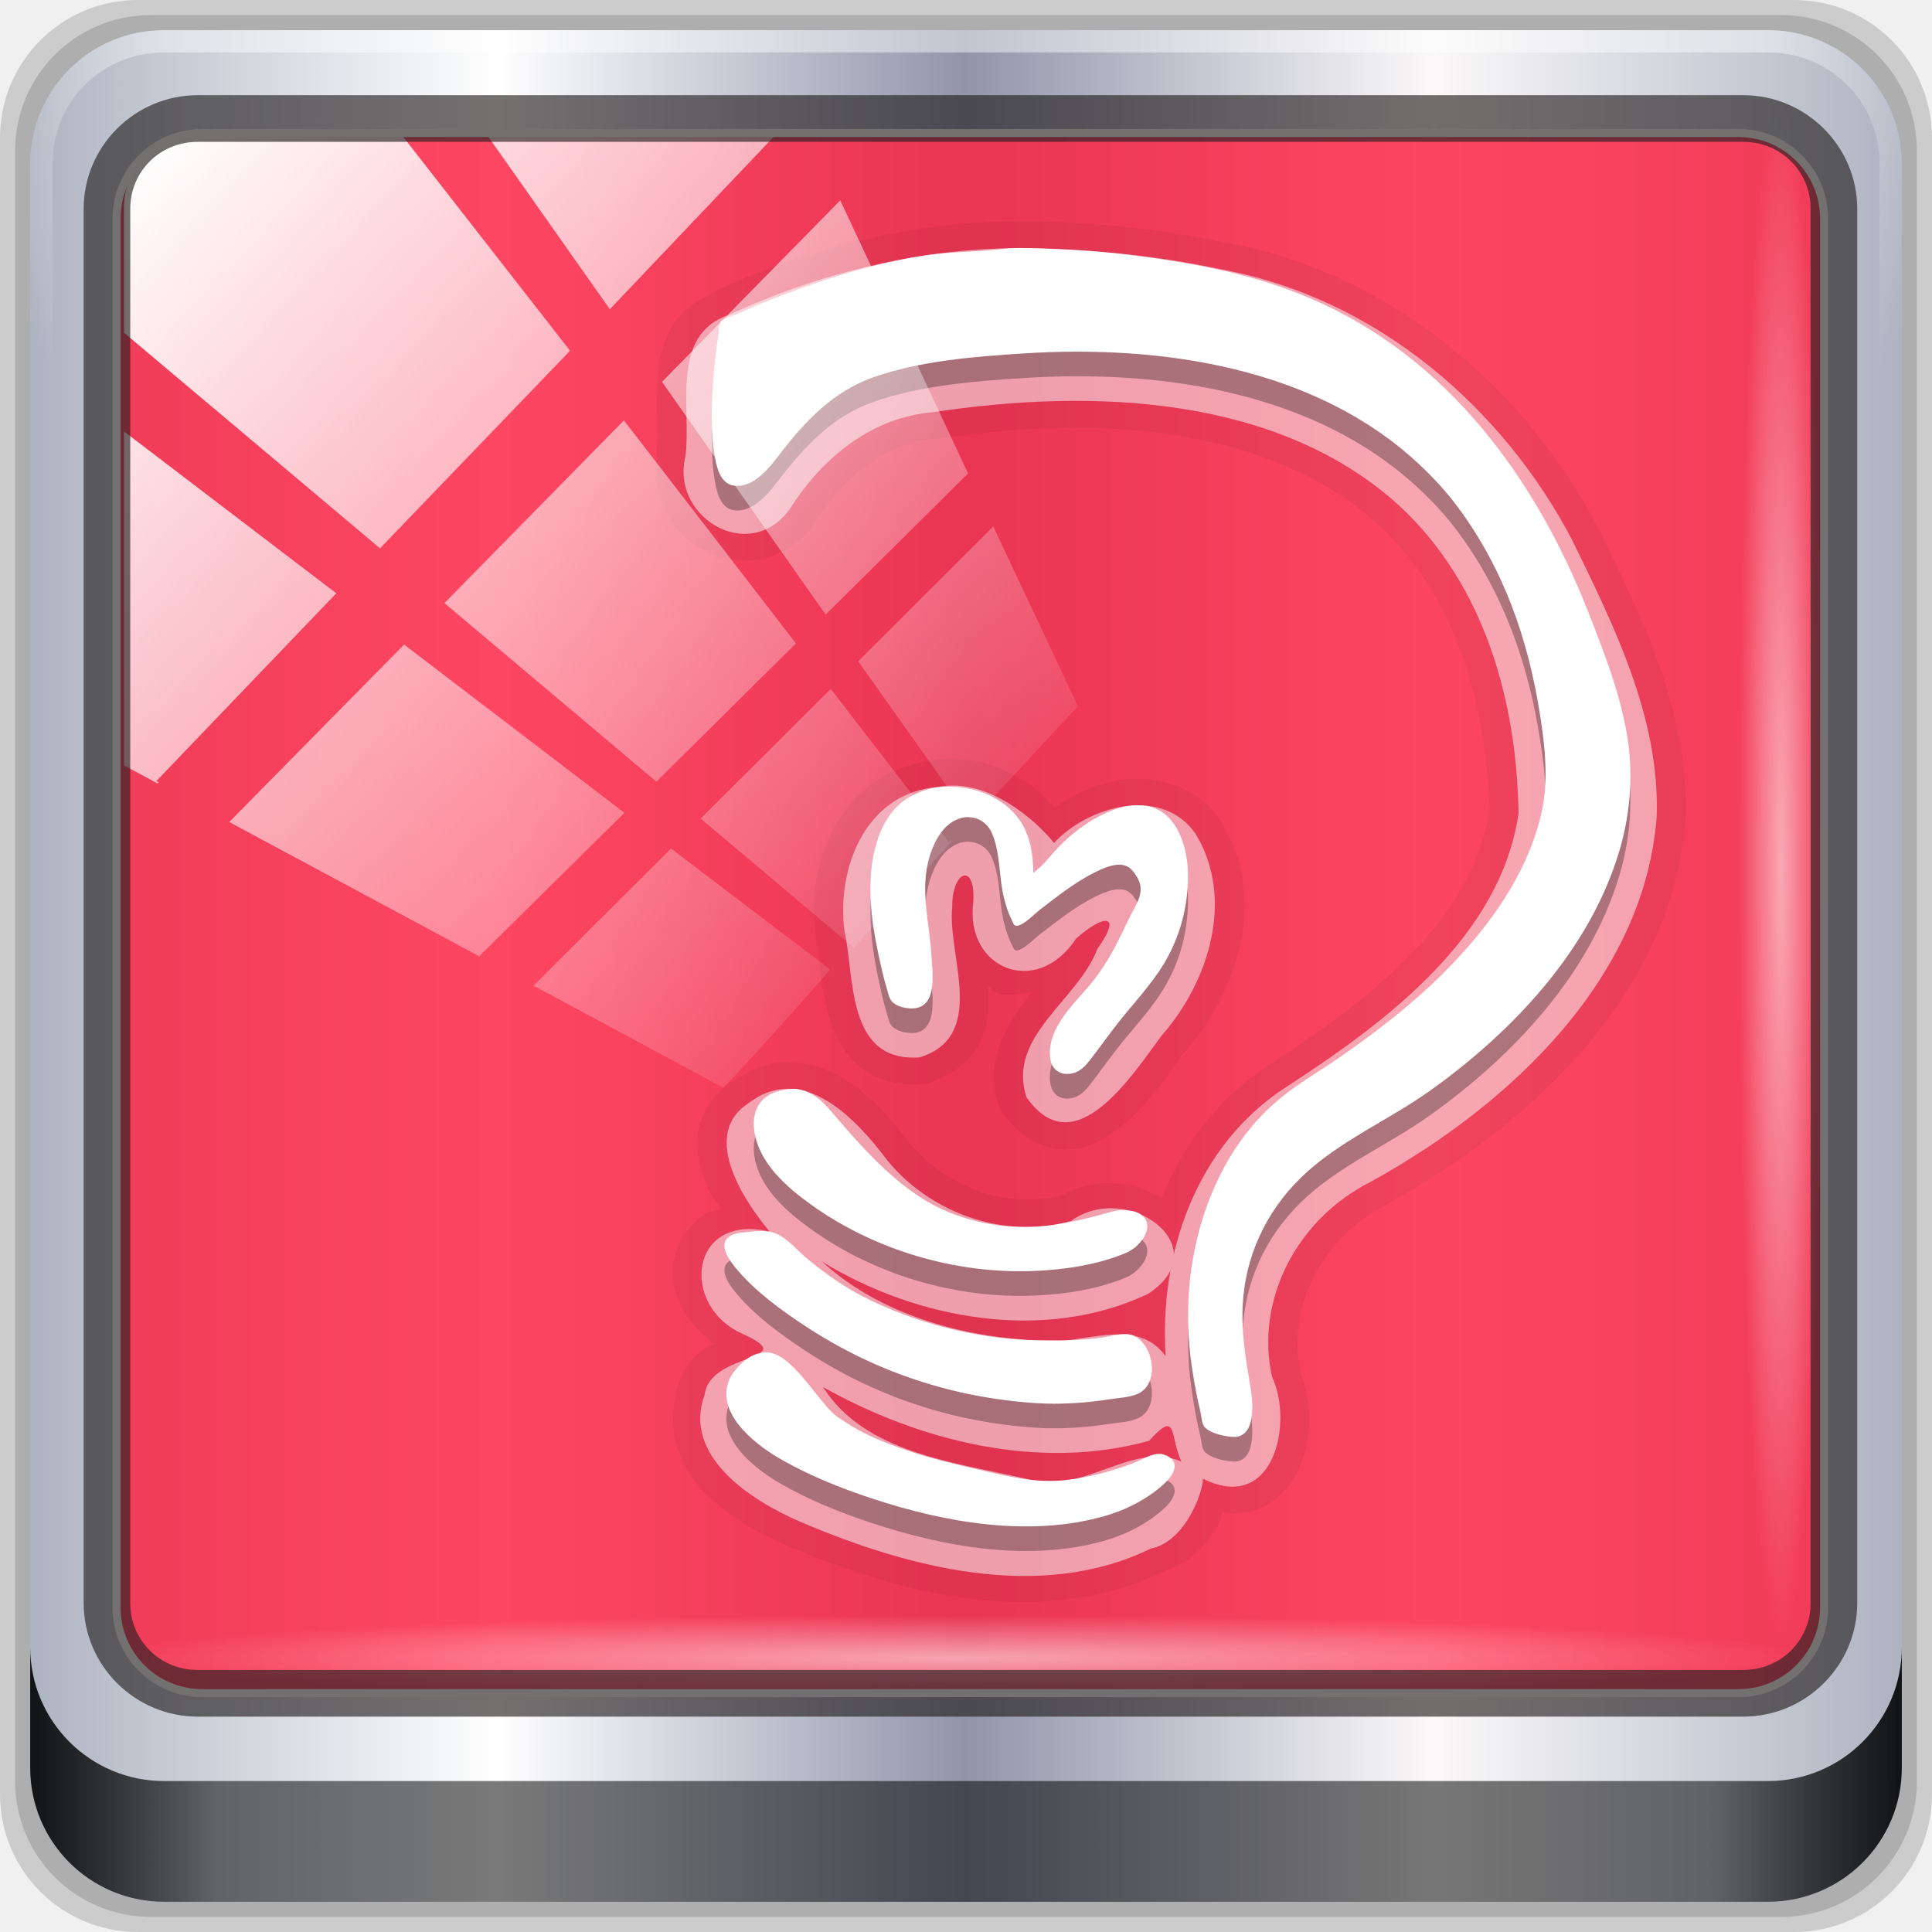
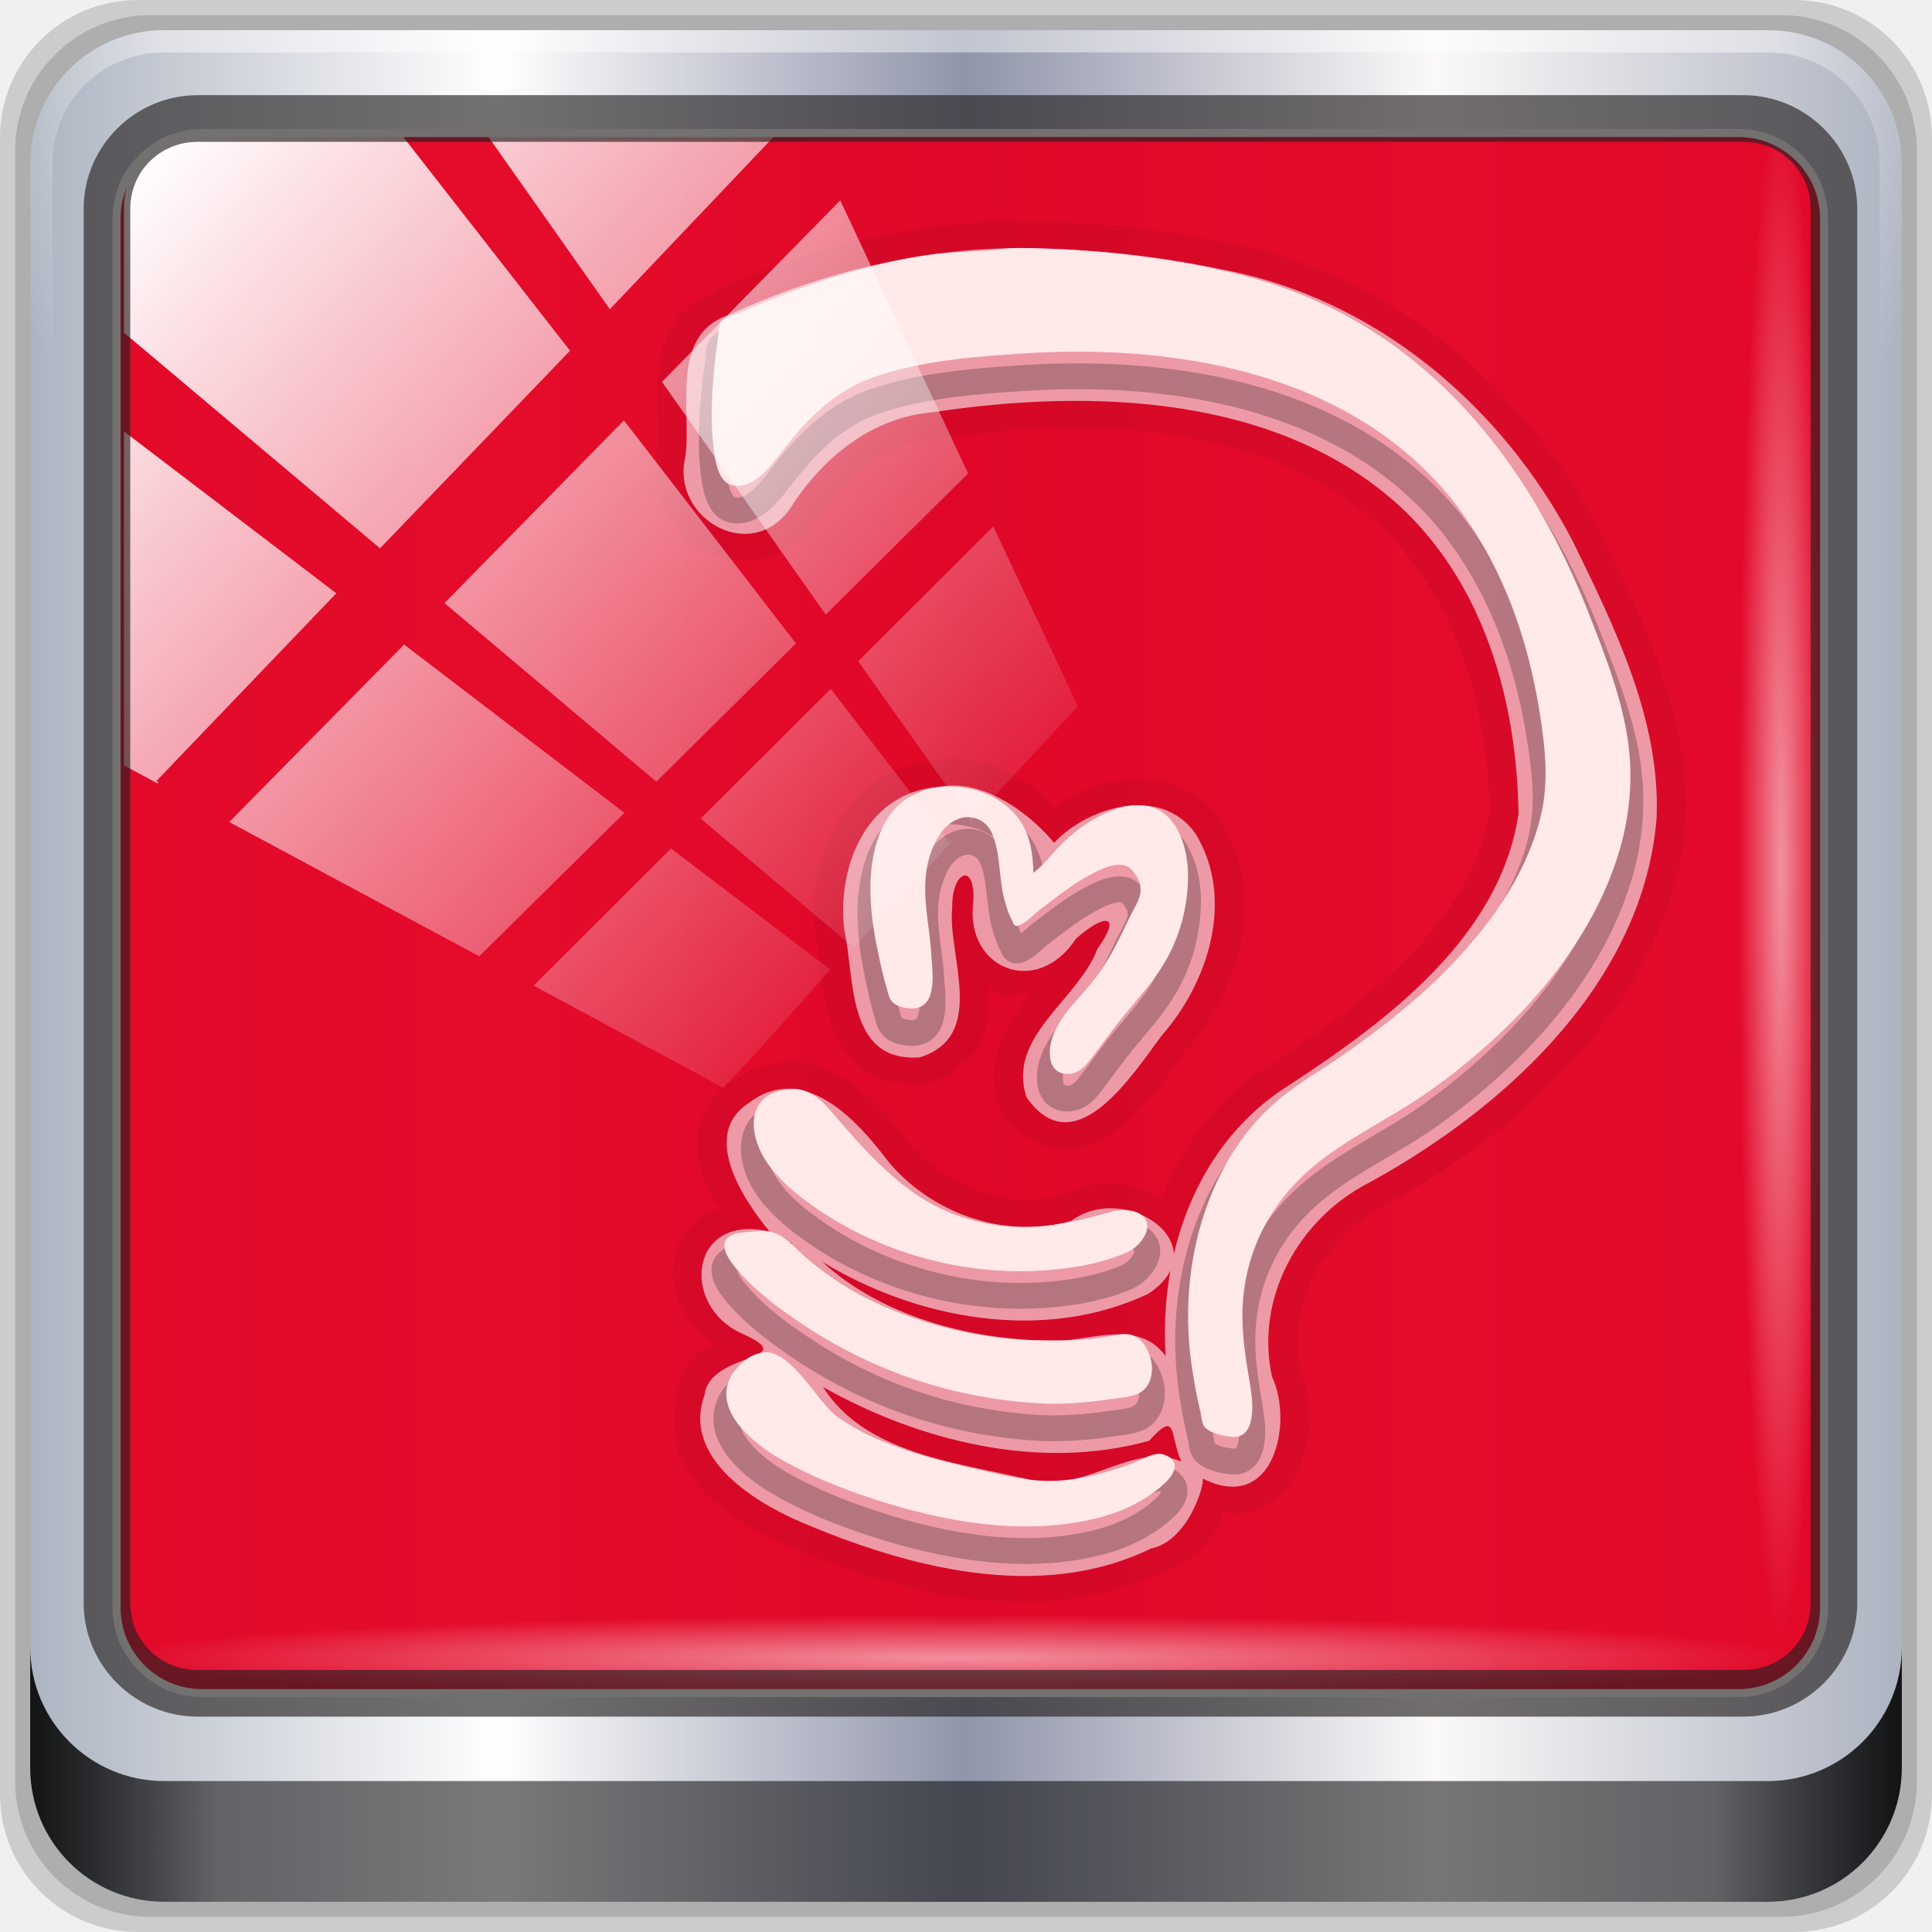
<svg xmlns="http://www.w3.org/2000/svg" xmlns:xlink="http://www.w3.org/1999/xlink" width="96" height="96" viewBox="0 0 96 96" version="1.1" id="svg1072">
  <defs id="defs1066">
    <linearGradient y2="14.514" x2="50.528" y1="-28.642" x1="2.771" gradientUnits="userSpaceOnUse" id="linearGradient3837" xlink:href="#linearGradient4213-7" />
    <linearGradient id="linearGradient4213-7">
      <stop style="stop-color:#ffffff;stop-opacity:1;" offset="0" id="stop4215-6" />
      <stop style="stop-color:#ffffff;stop-opacity:0;" offset="1" id="stop4217-5" />
    </linearGradient>
    <clipPath clipPathUnits="userSpaceOnUse" id="clipPath4156-4">
      <path style="opacity:0.6;fill:#ffffff;fill-opacity:1;stroke:none" d="m 27.046,-55.695 -14.214,13.321 h 0.061 l 15.653,21.771 10.231,-10.546 C 38.562,-32.302 27.468,-54.819 27.046,-55.695 Z M 9.647,-39.383 -5.241,-25.321 15.988,-7.806 26.372,-18.383 Z m 31.491,12.951 -9.741,9.714 8.945,12.458 7.781,-7.555 z m -49.84,4.379 -13.754,12.982 26.283,13.846 0.061,-0.062 -0.123,-0.062 L 13.599,-5.401 -8.702,-22.053 Z m 38.015,7.401 -9.803,9.775 11.579,9.559 7.628,-7.401 -8.669,-11.009 z m 20.187,5.674 -7.383,7.216 6.188,8.542 5.82,-6.137 z m -32.195,6.322 -9.557,9.498 13.662,7.185 7.934,-7.678 z m 23.312,2.374 -7.107,6.938 8.363,6.907 5.361,-5.674 -0.061,-0.092 -0.092,0.123 -6.464,-8.203 z m -8.73,8.542 -7.505,7.339 10.354,5.458 c 1.397,-1.321 5.675,-6.123 5.851,-6.322 z" id="path4158-0" />
    </clipPath>
    <radialGradient r="43.199" fy="44.893" fx="13.948" cy="44.893" cx="13.948" gradientTransform="matrix(0.8883266,0,0,0.04919072,1040.785,-63.11886)" gradientUnits="userSpaceOnUse" id="radialGradient3833" xlink:href="#linearGradient4213-7" />
    <radialGradient r="43.199" fy="44.893" fx="13.948" cy="44.893" cx="13.948" gradientTransform="matrix(0.9751338,0,0,0.04919072,6.30925,1090.217)" gradientUnits="userSpaceOnUse" id="radialGradient3831" xlink:href="#linearGradient4213-7" />
    <linearGradient y2="88.172" x2="94.5" y1="88.172" x1="1.5" gradientTransform="translate(-27.58945,1010.051)" gradientUnits="userSpaceOnUse" id="linearGradient3829" xlink:href="#linearGradient3832-0-6-1-1" />
    <linearGradient id="linearGradient3832-0-6-1-1">
      <stop style="stop-color:#000000;stop-opacity:1;" offset="0" id="stop3834-6-3-7-1" />
      <stop id="stop3872-2-4" offset="0.1" style="stop-color:#000000;stop-opacity:0.588;" />
      <stop style="stop-color:#000000;stop-opacity:0.588;" offset="0.9" id="stop3844-6-2-7-6" />
      <stop style="stop-color:#000000;stop-opacity:1;" offset="1" id="stop3836-5-0-2-9" />
    </linearGradient>
    <radialGradient r="42" fy="-27" fx="48" cy="-27" cx="48" gradientTransform="matrix(-1.187048,0,0,-0.9687722,77.38889,985.3937)" gradientUnits="userSpaceOnUse" id="radialGradient3827" xlink:href="#linearGradient4091-0-3-0-7" />
    <linearGradient id="linearGradient4091-0-3-0-7">
      <stop style="stop-color:#ffffff;stop-opacity:1;" offset="0" id="stop4093-3-6-4-2" />
      <stop id="stop4099-6-1-8-3" offset="0.8" style="stop-color:#ffffff;stop-opacity:1;" />
      <stop style="stop-color:#ffffff;stop-opacity:0;" offset="1" id="stop4095-1-0-7-9" />
    </linearGradient>
    <linearGradient y2="47" x2="90" y1="47" x1="6" gradientTransform="matrix(1.107143,0,0,1.107143,-32.7323,1006.015)" gradientUnits="userSpaceOnUse" id="linearGradient3825" xlink:href="#linearGradient6139-0" />
    <linearGradient id="linearGradient6139-0">
      <stop id="stop6141-2" offset="0" style="stop-color:#adb4c1;stop-opacity:1;" />
      <stop style="stop-color:#ffffff;stop-opacity:1;" offset="0.25" id="stop6151-0" />
      <stop style="stop-color:#9095aa;stop-opacity:1;" offset="0.5" id="stop6147-1" />
      <stop id="stop6149-4" offset="0.75" style="stop-color:#fbf9f9;stop-opacity:1;" />
      <stop id="stop6143-4" offset="1" style="stop-color:#adb3c1;stop-opacity:1;" />
    </linearGradient>
    <linearGradient x1="48" y1="20.221" x2="48" y2="138.661" id="linearGradient3613" xlink:href="#linearGradient4213-7" gradientUnits="userSpaceOnUse" />
    <clipPath id="clipPath3613">
      <rect width="84" height="84" rx="6" ry="6" x="6" y="6" id="rect3615" style="fill:#ffffff;fill-opacity:1;fill-rule:nonzero;stroke:none" />
    </clipPath>
    <filter style="color-interpolation-filters:sRGB" x="-0.194" y="-0.194" width="1.388" height="1.388" id="filter4055">
      <feGaussianBlur id="feGaussianBlur4057" stdDeviation="5.338" />
    </filter>
  </defs>
  <g id="layer1" transform="translate(0,-1026.52)">
    <g id="g1990" transform="translate(27.58944,16.4692)">
      <rect width="66" height="66" rx="12" ry="12" x="15" y="15" transform="matrix(1,0,0,0.743845,-27.58944,1013.893)" clip-path="url(#clipPath3613)" id="rect3171" style="opacity:0.1;fill:url(#linearGradient3613);fill-opacity:1;fill-rule:nonzero;stroke:#ffffff;stroke-width:0.58;stroke-linecap:round;stroke-linejoin:miter;stroke-miterlimit:4;stroke-dasharray:none;stroke-dashoffset:0;stroke-opacity:1;filter:url(#filter4055)" />
      <path id="path3288" d="m 61.553,1010.051 h -82.286 c -3.799,0 -6.857,3.058 -6.857,6.857 v 82.286 c 0,3.799 3.058,6.857 6.857,6.857 h 82.286 c 3.799,0 6.857,-3.058 6.857,-6.857 v -82.286 c 0,-3.799 -3.058,-6.857 -6.857,-6.857 z" style="display:inline;opacity:0.15;fill:#000000;fill-opacity:1;fill-rule:nonzero;stroke:none" />
      <path style="display:inline;opacity:0.15;fill:#000000;fill-opacity:1;fill-rule:nonzero;stroke:none" d="m 60.911,1010.801 h -81 c -3.739,0 -6.75,3.01 -6.75,6.75 v 81 c 0,3.74 3.011,6.75 6.75,6.75 h 81 c 3.74,0 6.75,-3.01 6.75,-6.75 v -81 c 0,-3.74 -3.01,-6.75 -6.75,-6.75 z" id="path4085" />
      <path id="rect4251-1" d="m 60.268,1011.551 h -79.714 c -3.68,0 -6.643,2.963 -6.643,6.643 v 79.714 c 0,3.68 2.963,6.643 6.643,6.643 h 79.714 c 3.68,0 6.643,-2.963 6.643,-6.643 v -79.714 c 0,-3.68 -2.963,-6.643 -6.643,-6.643 z" style="display:inline;fill:url(#linearGradient3825);fill-opacity:1;fill-rule:nonzero;stroke:none" />
-       <rect style="fill:#fc2141;fill-opacity:0.828;stroke:#ffffff;stroke-width:0.4;stroke-linecap:round;stroke-linejoin:round;stroke-miterlimit:4;stroke-dasharray:none;stroke-dashoffset:0;stroke-opacity:1" id="rect4301" width="84.846" height="77.52" x="-21.797" y="1016.661" ry="4.25" />
+       <rect style="fill:#e30324;fill-opacity:0.961;stroke:#ffffff;stroke-width:0.4;stroke-linecap:round;stroke-linejoin:round;stroke-miterlimit:4;stroke-dasharray:none;stroke-dashoffset:0;stroke-opacity:1" id="rect4301" width="84.846" height="77.52" x="-21.797" y="1016.661" ry="4.25" />
      <path style="opacity:0.05;fill:#000000;fill-opacity:1;stroke:none;stroke-width:1.283" id="path4195" d="m 23.546,1021.043 c -5.39,-0.061 -10.65,1.217 -15.423,3.398 -0.051,0.023 -0.114,0.015 -0.165,0.038 l 0.041,0.076 c -0.951,0.366 -1.745,0.955 -2.18,1.68 -0.462,0.77 -0.626,1.591 -0.699,2.368 -0.147,1.553 0.036,3.093 -0.082,3.971 h 0.041 c -0.437,2.1 0.69,4.038 2.427,4.888 0.891,0.436 1.947,0.599 3.002,0.305 1.03,-0.287 1.971,-1.003 2.591,-2.024 0.016,-0.026 0.026,-0.051 0.041,-0.076 1.398,-2.042 3.36,-3.621 5.758,-3.818 a 1.452,1.348 0 0 0 0.123,0 c 7.667,-1.158 16.342,-0.754 21.881,4.277 3.861,3.56 5.4,8.987 5.511,14.167 2.7e-4,0.012 -2.55e-4,0.026 0,0.038 -0.814,5.371 -5.832,9.322 -10.817,12.563 -2.643,1.677 -4.401,4.046 -5.47,6.683 -1.419,-0.821 -3.243,-1.081 -4.894,-0.153 -2.703,0.769 -5.818,-0.387 -7.568,-2.52 -0.009,-0.012 -0.032,-0.026 -0.041,-0.038 -0.783,-1.036 -1.846,-2.36 -3.331,-3.246 -0.752,-0.448 -1.67,-0.787 -2.673,-0.802 -0.962,-0.014 -1.924,0.362 -2.797,0.993 l -0.041,-0.038 c -0.033,0.022 -0.05,0.054 -0.082,0.076 -0.946,0.655 -1.502,1.638 -1.604,2.558 -0.105,0.952 0.127,1.829 0.452,2.597 0.234,0.553 0.415,0.66 0.699,1.107 -0.215,0.075 -0.465,0.081 -0.658,0.191 -0.945,0.541 -1.506,1.454 -1.686,2.367 -0.302,1.533 0.537,3.089 2.015,4.162 -0.181,0.09 -0.304,0.106 -0.494,0.229 -0.565,0.367 -1.108,1.03 -1.316,1.871 -0.001,0 -0.04,0 -0.041,0 -0.01,0.027 0.009,0.05 0,0.076 -0.015,0.071 -0.074,0.118 -0.082,0.191 h 0.082 c -0.566,1.889 0.104,3.699 1.275,4.926 1.229,1.288 2.848,2.15 4.236,2.749 5.355,2.286 12.228,4.168 18.302,1.413 v 0.038 c 0.088,-0.017 0.122,-0.092 0.206,-0.115 0.053,-0.025 0.112,-0.012 0.165,-0.038 v -0.038 c 1.345,-0.43 2.196,-1.415 2.673,-2.291 0.123,-0.226 0.158,-0.437 0.247,-0.649 0.612,0.079 1.184,0.05 1.727,-0.153 1.037,-0.388 1.687,-1.203 2.056,-2.024 0.7,-1.553 0.672,-3.3 0.041,-4.811 h 0.041 c -0.71,-3.195 1.095,-6.687 4.195,-8.248 a 1.452,1.348 0 0 0 0.041,-0.038 c 7.292,-4.016 14.228,-10.558 14.889,-19.131 a 1.452,1.348 0 0 0 0,-0.076 c 0.196,-5.269 -2.203,-10.071 -4.319,-14.396 -3.569,-6.83 -10.132,-12.664 -18.508,-14.205 -0.013,0 -0.028,0 -0.041,0 -3.207,-0.679 -6.454,-1.007 -9.706,-1.069 a 1.452,1.348 0 0 0 -0.041,0 z m -4.771,26.768 v 0.038 c -2.305,0.24 -3.999,1.64 -4.894,3.284 -0.919,1.688 -1.188,3.637 -0.946,5.384 a 1.452,1.348 0 0 0 0,0.076 c 0.202,0.907 0.239,2.608 0.74,4.2 0.251,0.796 0.66,1.614 1.44,2.253 0.78,0.639 1.913,0.969 3.126,0.878 a 1.452,1.348 0 0 0 0.329,-0.076 c 1.15,-0.362 2.064,-1.084 2.509,-1.947 0.445,-0.863 0.484,-1.77 0.452,-2.597 -0.004,-0.11 -0.034,-0.158 -0.041,-0.267 0.159,0.088 0.238,0.278 0.411,0.344 0.56,0.211 1.164,0.031 1.769,-0.038 -0.172,0.213 -0.237,0.346 -0.411,0.573 -0.967,1.262 -1.901,3.032 -1.234,5.04 a 1.452,1.348 0 0 0 0.165,0.344 c 0.752,1.079 1.861,1.828 3.044,1.871 1.183,0.043 2.094,-0.513 2.838,-1.107 1.455,-1.162 2.504,-2.81 3.167,-3.704 0.023,-0.027 0.059,-0.05 0.082,-0.076 2.624,-3.034 4.083,-7.615 1.769,-11.417 a 1.452,1.348 0 0 0 -0.041,-0.076 c -1.142,-1.669 -3.195,-2.221 -4.935,-1.986 -1.23,0.167 -2.334,0.693 -3.29,1.375 -0.48,-0.458 -0.824,-0.911 -1.522,-1.337 -1.162,-0.708 -2.68,-1.285 -4.36,-1.031 -0.058,0.01 -0.106,-0.011 -0.165,0 z" />
-       <path style="opacity:0.528;fill:#fdfdfd;fill-opacity:1;stroke:none;stroke-width:1.283" id="path4197" d="m 23.546,1022.38 c -5.186,-0.059 -10.298,1.182 -14.93,3.322 -2.949,1 -1.835,4.712 -2.148,7.037 -0.772,3.127 3.485,5.548 5.39,2.288 1.552,-2.3 3.904,-4.247 6.931,-4.496 7.89,-1.191 17.098,-0.849 23.142,4.64 4.295,3.961 5.854,9.847 5.935,15.306 -0.893,6.042 -6.38,10.227 -11.446,13.521 -4.634,2.94 -6.417,8.44 -6.087,13.443 -1.609,-2.232 -4.689,-0.23 -6.999,-0.821 -3.658,-0.266 -7.424,-1.445 -10.07,-3.876 4.685,2.867 11.036,4.046 16.203,1.595 3.516,-2.336 -1.046,-5.643 -3.832,-3.624 -3.391,0.965 -7.074,-0.454 -9.156,-3.035 -1.487,-1.971 -4.149,-4.897 -6.87,-2.817 -2.759,1.791 0.521,5.745 1.045,6.386 -3.986,-0.946 -4.467,3.681 -1.376,5.064 3.107,1.398 -1.596,0.878 -1.853,3.038 -1.113,3.006 2.211,5.221 4.757,6.319 5.307,2.266 11.893,4.019 17.403,1.332 1.863,-0.365 2.695,-3.19 2.587,-3.482 3.561,1.785 4.514,-2.809 3.446,-5.056 -0.848,-3.813 1.229,-7.84 4.903,-9.69 7.039,-3.877 13.597,-10.175 14.208,-18.116 0.181,-4.851 -2.072,-9.427 -4.188,-13.752 -3.413,-6.53 -9.671,-12.058 -17.522,-13.485 -3.106,-0.661 -6.288,-0.982 -9.472,-1.043 z m -4.483,26.768 c -3.746,0.285 -5.099,4.208 -4.686,7.184 0.509,2.285 0.078,6.531 3.74,6.257 3.39,-1.068 1.354,-5.072 1.609,-7.459 -0.028,-1.802 1.171,-2.289 1.046,-0.249 -0.426,3.306 3.156,4.785 5.11,1.806 1.349,-1.199 2.349,-1.304 1.054,0.521 -0.955,2.543 -4.519,4.348 -3.517,7.365 2.401,3.442 5.292,-1.169 6.714,-3.065 2.367,-2.691 3.63,-6.829 1.693,-10.012 -1.671,-2.442 -5.338,-1.395 -7.041,0.439 -0.868,-1.089 -3.261,-3.243 -5.722,-2.788 z m -5.758,29.823 c 4.775,2.682 10.726,4.189 16.205,2.673 1.43,-1.585 1.003,-0.273 1.604,1.031 -2.47,-1.057 -4.965,1.74 -7.678,0.865 -3.604,-0.832 -8.059,-1.291 -10.131,-4.569 z" />
-       <path style="opacity:0.3;fill:#000000;fill-opacity:1;stroke:none;stroke-width:1.283" id="path4199" d="m 23.505,1023.602 c -0.407,-0.012 -0.845,-0.01 -1.234,0.038 -1.241,0.151 -2.495,0.127 -3.743,0.305 -2.389,0.343 -4.672,1.04 -6.91,1.871 -0.815,0.303 -1.637,0.638 -2.427,0.993 -0.294,0.132 -0.71,0.208 -0.946,0.42 -0.123,0.11 -0.108,0.387 -0.123,0.535 -0.042,0.415 -0.121,0.845 -0.165,1.26 -0.167,1.602 -0.288,3.248 -0.041,4.849 0.08,0.517 0.261,1.428 0.946,1.528 1.053,0.153 1.869,-1.016 2.385,-1.68 1.207,-1.552 2.585,-3.01 4.565,-3.704 2.331,-0.817 5.019,-1.027 7.485,-1.184 6.919,-0.44 14.481,0.729 19.577,5.46 0.725,0.673 1.391,1.392 1.974,2.177 2.282,3.068 3.491,6.57 4.072,10.234 0.273,1.72 0.464,3.442 0.041,5.155 -0.733,2.972 -2.643,5.588 -4.853,7.79 -1.512,1.507 -3.246,2.847 -5.018,4.086 -0.989,0.691 -2.073,1.306 -3.002,2.062 -1.071,0.87 -1.955,1.932 -2.632,3.093 -1.822,3.127 -2.346,6.896 -1.81,10.386 0.11,0.716 0.237,1.433 0.411,2.138 0.052,0.211 0.059,0.591 0.206,0.764 0.275,0.323 1.019,0.478 1.44,0.496 0.439,0.02 0.715,-0.284 0.823,-0.649 0.184,-0.626 0.107,-1.318 0,-1.947 -0.218,-1.289 -0.432,-2.586 -0.37,-3.895 0.114,-2.417 1.116,-4.664 2.92,-6.415 1.835,-1.781 4.331,-2.823 6.416,-4.315 4.202,-3.007 7.932,-7.048 9.377,-11.876 0.517,-1.727 0.688,-3.568 0.452,-5.346 -0.298,-2.248 -1.181,-4.489 -2.015,-6.606 -2.543,-6.454 -6.892,-12.589 -13.819,-15.541 -2.749,-1.172 -5.619,-1.715 -8.596,-2.1 -1.396,-0.18 -2.79,-0.286 -4.195,-0.344 -0.39,-0.016 -0.786,-0.026 -1.193,-0.038 z m -4.319,26.768 c -0.555,0.05 -1.074,0.22 -1.563,0.496 -0.878,0.496 -1.37,1.363 -1.645,2.253 -0.546,1.767 -0.3,3.801 0.082,5.575 0.122,0.568 0.24,1.123 0.411,1.68 0.062,0.201 0.106,0.482 0.247,0.649 0.246,0.292 0.825,0.401 1.193,0.344 1.104,-0.172 0.819,-1.879 0.781,-2.597 -0.088,-1.68 -0.599,-3.293 -0.082,-4.964 0.219,-0.707 0.629,-1.526 1.398,-1.833 0.694,-0.278 1.411,0.057 1.686,0.687 0.445,1.02 0.338,2.223 0.617,3.284 0.095,0.361 0.195,0.695 0.37,1.031 0.051,0.097 0.1,0.318 0.247,0.305 0.358,-0.03 0.884,-0.596 1.152,-0.802 0.866,-0.664 1.759,-1.379 2.756,-1.871 0.469,-0.231 1.248,-0.584 1.727,-0.191 0.122,0.1 0.2,0.217 0.288,0.344 0.563,0.819 -0.004,1.436 -0.37,2.215 -0.474,1.008 -0.958,2.001 -1.645,2.902 -0.59,0.775 -1.379,1.483 -1.851,2.329 -0.304,0.545 -0.496,1.142 -0.37,1.756 0.102,0.497 0.523,0.766 1.069,0.649 0.409,-0.088 0.672,-0.387 0.905,-0.687 0.415,-0.535 0.821,-1.104 1.234,-1.642 0.799,-1.04 1.755,-2.013 2.427,-3.131 0.81,-1.348 1.194,-2.856 1.193,-4.391 -5.17e-4,-1.254 -0.483,-3.174 -2.056,-3.437 -0.296,-0.05 -0.652,-0.048 -0.946,0 -0.366,0.059 -0.735,0.194 -1.069,0.344 -0.895,0.402 -1.679,0.998 -2.344,1.68 -0.415,0.425 -0.783,0.949 -1.275,1.298 0,-0.927 -0.161,-1.934 -0.74,-2.711 -0.726,-0.973 -1.992,-1.523 -3.249,-1.566 -0.189,-0.01 -0.391,-0.016 -0.576,0 z m -7.28,15.007 c -0.143,-0.011 -0.29,0.016 -0.452,0.038 -1.35,0.179 -1.771,1.157 -1.522,2.291 0.319,1.451 1.579,2.565 2.797,3.437 3.12,2.233 7.135,3.444 11.064,3.284 1.533,-0.062 3.199,-0.313 4.606,-0.916 0.754,-0.324 1.562,-1.487 0.535,-1.986 -0.141,-0.069 -0.337,-0.091 -0.494,-0.115 -0.449,-0.069 -0.932,0.116 -1.357,0.229 -0.75,0.2 -1.531,0.382 -2.303,0.496 -2.306,0.344 -4.795,-0.144 -6.704,-1.413 -1.543,-1.026 -2.77,-2.375 -3.948,-3.742 -0.631,-0.732 -1.218,-1.532 -2.221,-1.604 z m -1.645,7.064 c -0.204,0 -0.413,0.018 -0.576,0.038 -0.343,0.042 -0.734,0.029 -1.028,0.229 -0.614,0.418 0.047,1.261 0.37,1.642 0.936,1.104 2.184,2.018 3.414,2.826 3.429,2.252 7.297,3.553 11.475,3.819 1.201,0.076 2.431,-0.01 3.619,-0.191 0.434,-0.068 0.997,-0.093 1.398,-0.267 1.136,-0.493 0.808,-2.459 -0.206,-2.902 -0.443,-0.193 -1.181,0.054 -1.645,0.115 -1.098,0.142 -2.186,0.14 -3.29,0.115 -2.894,-0.066 -5.992,-0.871 -8.514,-2.177 -0.991,-0.514 -1.863,-1.137 -2.715,-1.833 -0.518,-0.423 -1.056,-1.123 -1.727,-1.337 -0.156,-0.05 -0.372,-0.078 -0.576,-0.076 z m 0.123,6.033 c -0.489,0.051 -0.871,0.274 -1.193,0.611 -0.222,0.232 -0.407,0.433 -0.535,0.726 -0.702,1.612 1.134,3.134 2.427,3.895 1.438,0.847 3.047,1.495 4.648,2.024 3.61,1.193 7.808,1.945 11.557,0.878 1.115,-0.317 2.233,-0.897 3.044,-1.68 0.456,-0.441 0.755,-1.092 -0.082,-1.375 -0.496,-0.167 -1.072,0.252 -1.522,0.42 -1.062,0.398 -2.191,0.712 -3.331,0.84 -1.502,0.169 -2.83,-0.16 -4.277,-0.496 -1.236,-0.287 -2.507,-0.579 -3.702,-0.993 -1.02,-0.353 -2.028,-0.75 -2.92,-1.337 -0.267,-0.175 -0.563,-0.345 -0.781,-0.573 -0.714,-0.746 -1.249,-1.62 -2.015,-2.329 -0.331,-0.307 -0.81,-0.663 -1.316,-0.611 z" />
-       <path style="fill:#ffffff;fill-opacity:1;stroke:none;stroke-width:1.283" id="path4201" d="m 23.505,1022.38 c -0.407,-0.012 -0.845,-0.01 -1.234,0.038 -1.241,0.151 -2.495,0.127 -3.743,0.305 -2.389,0.343 -4.672,1.04 -6.91,1.871 -0.815,0.303 -1.637,0.638 -2.427,0.993 -0.294,0.132 -0.71,0.208 -0.946,0.42 -0.123,0.11 -0.108,0.387 -0.123,0.535 -0.042,0.415 -0.121,0.845 -0.165,1.26 -0.167,1.602 -0.288,3.248 -0.041,4.849 0.08,0.517 0.261,1.428 0.946,1.528 1.053,0.153 1.869,-1.016 2.385,-1.68 1.207,-1.552 2.585,-3.01 4.565,-3.704 2.331,-0.817 5.019,-1.027 7.485,-1.184 6.919,-0.44 14.481,0.729 19.577,5.46 0.725,0.673 1.391,1.392 1.974,2.177 2.282,3.068 3.491,6.57 4.072,10.234 0.273,1.72 0.464,3.442 0.041,5.155 -0.733,2.972 -2.643,5.588 -4.853,7.79 -1.512,1.507 -3.246,2.847 -5.018,4.086 -0.989,0.691 -2.073,1.306 -3.002,2.062 -1.071,0.87 -1.955,1.932 -2.632,3.093 -1.822,3.127 -2.346,6.896 -1.81,10.386 0.11,0.716 0.237,1.433 0.411,2.138 0.052,0.211 0.059,0.591 0.206,0.764 0.275,0.323 1.019,0.477 1.44,0.496 0.439,0.02 0.715,-0.284 0.823,-0.649 0.184,-0.626 0.107,-1.318 0,-1.948 -0.218,-1.289 -0.432,-2.586 -0.37,-3.895 0.114,-2.417 1.116,-4.664 2.92,-6.415 1.835,-1.781 4.331,-2.823 6.416,-4.315 4.202,-3.007 7.932,-7.048 9.377,-11.876 0.517,-1.727 0.688,-3.568 0.452,-5.346 -0.298,-2.248 -1.181,-4.489 -2.015,-6.606 -2.543,-6.454 -6.892,-12.589 -13.819,-15.541 -2.749,-1.172 -5.619,-1.715 -8.596,-2.1 -1.396,-0.18 -2.79,-0.286 -4.195,-0.344 -0.39,-0.016 -0.786,-0.026 -1.193,-0.038 z m -4.319,26.768 c -0.555,0.05 -1.074,0.22 -1.563,0.496 -0.878,0.496 -1.37,1.363 -1.645,2.253 -0.546,1.767 -0.3,3.801 0.082,5.575 0.122,0.567 0.24,1.123 0.411,1.68 0.062,0.201 0.106,0.482 0.247,0.649 0.246,0.292 0.825,0.401 1.193,0.344 1.104,-0.172 0.819,-1.879 0.781,-2.597 -0.088,-1.68 -0.599,-3.293 -0.082,-4.964 0.219,-0.707 0.629,-1.526 1.398,-1.833 0.694,-0.278 1.411,0.057 1.686,0.687 0.445,1.02 0.338,2.223 0.617,3.284 0.095,0.361 0.195,0.695 0.37,1.031 0.051,0.097 0.1,0.318 0.247,0.305 0.358,-0.03 0.884,-0.596 1.152,-0.802 0.866,-0.664 1.759,-1.379 2.756,-1.871 0.469,-0.231 1.248,-0.584 1.727,-0.191 0.122,0.1 0.2,0.217 0.288,0.344 0.563,0.819 -0.004,1.436 -0.37,2.215 -0.474,1.008 -0.958,2.001 -1.645,2.902 -0.59,0.775 -1.379,1.483 -1.851,2.329 -0.304,0.545 -0.496,1.142 -0.37,1.756 0.102,0.497 0.523,0.766 1.069,0.649 0.409,-0.088 0.672,-0.387 0.905,-0.687 0.415,-0.535 0.821,-1.104 1.234,-1.642 0.799,-1.04 1.755,-2.013 2.427,-3.131 0.81,-1.348 1.194,-2.856 1.193,-4.391 -5.17e-4,-1.254 -0.483,-3.174 -2.056,-3.437 -0.296,-0.05 -0.652,-0.048 -0.946,0 -0.366,0.059 -0.735,0.194 -1.069,0.344 -0.895,0.402 -1.679,0.998 -2.344,1.68 -0.415,0.425 -0.783,0.949 -1.275,1.298 0,-0.926 -0.161,-1.934 -0.74,-2.711 -0.726,-0.973 -1.992,-1.523 -3.249,-1.566 -0.189,-0.01 -0.391,-0.016 -0.576,0 z m -7.28,15.007 c -0.143,-0.011 -0.29,0.017 -0.452,0.038 -1.35,0.179 -1.771,1.157 -1.522,2.291 0.319,1.451 1.579,2.565 2.797,3.437 3.12,2.233 7.135,3.444 11.064,3.284 1.533,-0.062 3.199,-0.312 4.606,-0.916 0.754,-0.324 1.562,-1.487 0.535,-1.986 -0.141,-0.069 -0.337,-0.091 -0.494,-0.115 -0.449,-0.069 -0.932,0.116 -1.357,0.229 -0.75,0.2 -1.531,0.381 -2.303,0.496 -2.306,0.344 -4.795,-0.144 -6.704,-1.413 -1.543,-1.026 -2.77,-2.375 -3.948,-3.742 -0.631,-0.733 -1.218,-1.532 -2.221,-1.604 z m -1.645,7.064 c -0.204,0 -0.413,0.018 -0.576,0.038 -0.343,0.042 -0.734,0.028 -1.028,0.229 -0.614,0.418 0.047,1.261 0.37,1.642 0.936,1.104 2.184,2.018 3.414,2.826 3.429,2.252 7.297,3.553 11.475,3.819 1.201,0.076 2.431,-0.01 3.619,-0.191 0.434,-0.068 0.997,-0.093 1.398,-0.267 1.136,-0.493 0.808,-2.459 -0.206,-2.902 -0.443,-0.193 -1.181,0.054 -1.645,0.115 -1.098,0.142 -2.186,0.14 -3.29,0.115 -2.894,-0.066 -5.992,-0.871 -8.514,-2.177 -0.991,-0.514 -1.863,-1.137 -2.715,-1.833 -0.518,-0.423 -1.056,-1.123 -1.727,-1.337 -0.156,-0.05 -0.372,-0.078 -0.576,-0.076 z m 0.123,6.033 c -0.489,0.051 -0.871,0.274 -1.193,0.611 -0.222,0.232 -0.407,0.433 -0.535,0.726 -0.702,1.612 1.134,3.134 2.427,3.895 1.438,0.847 3.047,1.495 4.648,2.024 3.61,1.193 7.808,1.945 11.557,0.878 1.115,-0.317 2.233,-0.897 3.044,-1.68 0.456,-0.441 0.755,-1.092 -0.082,-1.375 -0.496,-0.167 -1.072,0.252 -1.522,0.42 -1.062,0.398 -2.191,0.712 -3.331,0.84 -1.502,0.169 -2.83,-0.16 -4.277,-0.496 -1.236,-0.287 -2.507,-0.579 -3.702,-0.993 -1.02,-0.353 -2.028,-0.75 -2.92,-1.336 -0.267,-0.175 -0.563,-0.345 -0.781,-0.573 -0.714,-0.746 -1.249,-1.62 -2.015,-2.329 -0.331,-0.307 -0.81,-0.663 -1.316,-0.611 z" />
+       <path style="opacity:1;fill:#fdfdfd;fill-opacity:0.592;stroke:none;stroke-width:1.283" id="path4197" d="m 23.546,1022.38 c -5.186,-0.059 -10.298,1.182 -14.93,3.322 -2.949,1 -1.835,4.712 -2.148,7.037 -0.772,3.127 3.485,5.548 5.39,2.288 1.552,-2.3 3.904,-4.247 6.931,-4.496 7.89,-1.191 17.098,-0.849 23.142,4.64 4.295,3.961 5.854,9.847 5.935,15.306 -0.893,6.042 -6.38,10.227 -11.446,13.521 -4.634,2.94 -6.417,8.44 -6.087,13.443 -1.609,-2.232 -4.689,-0.23 -6.999,-0.821 -3.658,-0.266 -7.424,-1.445 -10.07,-3.876 4.685,2.867 11.036,4.046 16.203,1.595 3.516,-2.336 -1.046,-5.643 -3.832,-3.624 -3.391,0.965 -7.074,-0.454 -9.156,-3.035 -1.487,-1.971 -4.149,-4.897 -6.87,-2.817 -2.759,1.791 0.521,5.745 1.045,6.386 -3.986,-0.946 -4.467,3.681 -1.376,5.064 3.107,1.398 -1.596,0.878 -1.853,3.038 -1.113,3.006 2.211,5.221 4.757,6.319 5.307,2.266 11.893,4.019 17.403,1.332 1.863,-0.365 2.695,-3.19 2.587,-3.482 3.561,1.785 4.514,-2.809 3.446,-5.056 -0.848,-3.813 1.229,-7.84 4.903,-9.69 7.039,-3.877 13.597,-10.175 14.208,-18.116 0.181,-4.851 -2.072,-9.427 -4.188,-13.752 -3.413,-6.53 -9.671,-12.058 -17.522,-13.485 -3.106,-0.661 -6.288,-0.982 -9.472,-1.043 z m -4.483,26.768 c -3.746,0.285 -5.099,4.208 -4.686,7.184 0.509,2.285 0.078,6.531 3.74,6.257 3.39,-1.068 1.354,-5.072 1.609,-7.459 -0.028,-1.802 1.171,-2.289 1.046,-0.249 -0.426,3.306 3.156,4.785 5.11,1.806 1.349,-1.199 2.349,-1.304 1.054,0.521 -0.955,2.543 -4.519,4.348 -3.517,7.365 2.401,3.442 5.292,-1.169 6.714,-3.065 2.367,-2.691 3.63,-6.829 1.693,-10.012 -1.671,-2.442 -5.338,-1.395 -7.041,0.439 -0.868,-1.089 -3.261,-3.243 -5.722,-2.788 z m -5.758,29.823 c 4.775,2.682 10.726,4.189 16.205,2.673 1.43,-1.585 1.003,-0.273 1.604,1.031 -2.47,-1.057 -4.965,1.74 -7.678,0.865 -3.604,-0.832 -8.059,-1.291 -10.131,-4.569 z" />
+       <path style="opacity:1;fill:none;fill-opacity:0.243;stroke:#000000;stroke-width:1.283;stroke-opacity:0.238" id="path4199" d="m 23.505,1023.602 c -0.407,-0.012 -0.845,-0.01 -1.234,0.038 -1.241,0.151 -2.495,0.127 -3.743,0.305 -2.389,0.343 -4.672,1.04 -6.91,1.871 -0.815,0.303 -1.637,0.638 -2.427,0.993 -0.294,0.132 -0.71,0.208 -0.946,0.42 -0.123,0.11 -0.108,0.387 -0.123,0.535 -0.042,0.415 -0.121,0.845 -0.165,1.26 -0.167,1.602 -0.288,3.248 -0.041,4.849 0.08,0.517 0.261,1.428 0.946,1.528 1.053,0.153 1.869,-1.016 2.385,-1.68 1.207,-1.552 2.585,-3.01 4.565,-3.704 2.331,-0.817 5.019,-1.027 7.485,-1.184 6.919,-0.44 14.481,0.729 19.577,5.46 0.725,0.673 1.391,1.392 1.974,2.177 2.282,3.068 3.491,6.57 4.072,10.234 0.273,1.72 0.464,3.442 0.041,5.155 -0.733,2.972 -2.643,5.588 -4.853,7.79 -1.512,1.507 -3.246,2.847 -5.018,4.086 -0.989,0.691 -2.073,1.306 -3.002,2.062 -1.071,0.87 -1.955,1.932 -2.632,3.093 -1.822,3.127 -2.346,6.896 -1.81,10.386 0.11,0.716 0.237,1.433 0.411,2.138 0.052,0.211 0.059,0.591 0.206,0.764 0.275,0.323 1.019,0.478 1.44,0.496 0.439,0.02 0.715,-0.284 0.823,-0.649 0.184,-0.626 0.107,-1.318 0,-1.947 -0.218,-1.289 -0.432,-2.586 -0.37,-3.895 0.114,-2.417 1.116,-4.664 2.92,-6.415 1.835,-1.781 4.331,-2.823 6.416,-4.315 4.202,-3.007 7.932,-7.048 9.377,-11.876 0.517,-1.727 0.688,-3.568 0.452,-5.346 -0.298,-2.248 -1.181,-4.489 -2.015,-6.606 -2.543,-6.454 -6.892,-12.589 -13.819,-15.541 -2.749,-1.172 -5.619,-1.715 -8.596,-2.1 -1.396,-0.18 -2.79,-0.286 -4.195,-0.344 -0.39,-0.016 -0.786,-0.026 -1.193,-0.038 z m -4.319,26.768 c -0.555,0.05 -1.074,0.22 -1.563,0.496 -0.878,0.496 -1.37,1.363 -1.645,2.253 -0.546,1.767 -0.3,3.801 0.082,5.575 0.122,0.568 0.24,1.123 0.411,1.68 0.062,0.201 0.106,0.482 0.247,0.649 0.246,0.292 0.825,0.401 1.193,0.344 1.104,-0.172 0.819,-1.879 0.781,-2.597 -0.088,-1.68 -0.599,-3.293 -0.082,-4.964 0.219,-0.707 0.629,-1.526 1.398,-1.833 0.694,-0.278 1.411,0.057 1.686,0.687 0.445,1.02 0.338,2.223 0.617,3.284 0.095,0.361 0.195,0.695 0.37,1.031 0.051,0.097 0.1,0.318 0.247,0.305 0.358,-0.03 0.884,-0.596 1.152,-0.802 0.866,-0.664 1.759,-1.379 2.756,-1.871 0.469,-0.231 1.248,-0.584 1.727,-0.191 0.122,0.1 0.2,0.217 0.288,0.344 0.563,0.819 -0.004,1.436 -0.37,2.215 -0.474,1.008 -0.958,2.001 -1.645,2.902 -0.59,0.775 -1.379,1.483 -1.851,2.329 -0.304,0.545 -0.496,1.142 -0.37,1.756 0.102,0.497 0.523,0.766 1.069,0.649 0.409,-0.088 0.672,-0.387 0.905,-0.687 0.415,-0.535 0.821,-1.104 1.234,-1.642 0.799,-1.04 1.755,-2.013 2.427,-3.131 0.81,-1.348 1.194,-2.856 1.193,-4.391 -5.17e-4,-1.254 -0.483,-3.174 -2.056,-3.437 -0.296,-0.05 -0.652,-0.048 -0.946,0 -0.366,0.059 -0.735,0.194 -1.069,0.344 -0.895,0.402 -1.679,0.998 -2.344,1.68 -0.415,0.425 -0.783,0.949 -1.275,1.298 0,-0.927 -0.161,-1.934 -0.74,-2.711 -0.726,-0.973 -1.992,-1.523 -3.249,-1.566 -0.189,-0.01 -0.391,-0.016 -0.576,0 z m -7.28,15.007 c -0.143,-0.011 -0.29,0.016 -0.452,0.038 -1.35,0.179 -1.771,1.157 -1.522,2.291 0.319,1.451 1.579,2.565 2.797,3.437 3.12,2.233 7.135,3.444 11.064,3.284 1.533,-0.062 3.199,-0.313 4.606,-0.916 0.754,-0.324 1.562,-1.487 0.535,-1.986 -0.141,-0.069 -0.337,-0.091 -0.494,-0.115 -0.449,-0.069 -0.932,0.116 -1.357,0.229 -0.75,0.2 -1.531,0.382 -2.303,0.496 -2.306,0.344 -4.795,-0.144 -6.704,-1.413 -1.543,-1.026 -2.77,-2.375 -3.948,-3.742 -0.631,-0.732 -1.218,-1.532 -2.221,-1.604 z m -1.645,7.064 c -0.204,0 -0.413,0.018 -0.576,0.038 -0.343,0.042 -0.734,0.029 -1.028,0.229 -0.614,0.418 0.047,1.261 0.37,1.642 0.936,1.104 2.184,2.018 3.414,2.826 3.429,2.252 7.297,3.553 11.475,3.819 1.201,0.076 2.431,-0.01 3.619,-0.191 0.434,-0.068 0.997,-0.093 1.398,-0.267 1.136,-0.493 0.808,-2.459 -0.206,-2.902 -0.443,-0.193 -1.181,0.054 -1.645,0.115 -1.098,0.142 -2.186,0.14 -3.29,0.115 -2.894,-0.066 -5.992,-0.871 -8.514,-2.177 -0.991,-0.514 -1.863,-1.137 -2.715,-1.833 -0.518,-0.423 -1.056,-1.123 -1.727,-1.337 -0.156,-0.05 -0.372,-0.078 -0.576,-0.076 z m 0.123,6.033 c -0.489,0.051 -0.871,0.274 -1.193,0.611 -0.222,0.232 -0.407,0.433 -0.535,0.726 -0.702,1.612 1.134,3.134 2.427,3.895 1.438,0.847 3.047,1.495 4.648,2.024 3.61,1.193 7.808,1.945 11.557,0.878 1.115,-0.317 2.233,-0.897 3.044,-1.68 0.456,-0.441 0.755,-1.092 -0.082,-1.375 -0.496,-0.167 -1.072,0.252 -1.522,0.42 -1.062,0.398 -2.191,0.712 -3.331,0.84 -1.502,0.169 -2.83,-0.16 -4.277,-0.496 -1.236,-0.287 -2.507,-0.579 -3.702,-0.993 -1.02,-0.353 -2.028,-0.75 -2.92,-1.337 -0.267,-0.175 -0.563,-0.345 -0.781,-0.573 -0.714,-0.746 -1.249,-1.62 -2.015,-2.329 -0.331,-0.307 -0.81,-0.663 -1.316,-0.611 z" />
+       <path style="fill:#ffe9e9;fill-opacity:1;stroke:none;stroke-width:1.283" id="path4201" d="m 23.505,1022.38 c -0.407,-0.012 -0.845,-0.01 -1.234,0.038 -1.241,0.151 -2.495,0.127 -3.743,0.305 -2.389,0.343 -4.672,1.04 -6.91,1.871 -0.815,0.303 -1.637,0.638 -2.427,0.993 -0.294,0.132 -0.71,0.208 -0.946,0.42 -0.123,0.11 -0.108,0.387 -0.123,0.535 -0.042,0.415 -0.121,0.845 -0.165,1.26 -0.167,1.602 -0.288,3.248 -0.041,4.849 0.08,0.517 0.261,1.428 0.946,1.528 1.053,0.153 1.869,-1.016 2.385,-1.68 1.207,-1.552 2.585,-3.01 4.565,-3.704 2.331,-0.817 5.019,-1.027 7.485,-1.184 6.919,-0.44 14.481,0.729 19.577,5.46 0.725,0.673 1.391,1.392 1.974,2.177 2.282,3.068 3.491,6.57 4.072,10.234 0.273,1.72 0.464,3.442 0.041,5.155 -0.733,2.972 -2.643,5.588 -4.853,7.79 -1.512,1.507 -3.246,2.847 -5.018,4.086 -0.989,0.691 -2.073,1.306 -3.002,2.062 -1.071,0.87 -1.955,1.932 -2.632,3.093 -1.822,3.127 -2.346,6.896 -1.81,10.386 0.11,0.716 0.237,1.433 0.411,2.138 0.052,0.211 0.059,0.591 0.206,0.764 0.275,0.323 1.019,0.477 1.44,0.496 0.439,0.02 0.715,-0.284 0.823,-0.649 0.184,-0.626 0.107,-1.318 0,-1.948 -0.218,-1.289 -0.432,-2.586 -0.37,-3.895 0.114,-2.417 1.116,-4.664 2.92,-6.415 1.835,-1.781 4.331,-2.823 6.416,-4.315 4.202,-3.007 7.932,-7.048 9.377,-11.876 0.517,-1.727 0.688,-3.568 0.452,-5.346 -0.298,-2.248 -1.181,-4.489 -2.015,-6.606 -2.543,-6.454 -6.892,-12.589 -13.819,-15.541 -2.749,-1.172 -5.619,-1.715 -8.596,-2.1 -1.396,-0.18 -2.79,-0.286 -4.195,-0.344 -0.39,-0.016 -0.786,-0.026 -1.193,-0.038 z m -4.319,26.768 c -0.555,0.05 -1.074,0.22 -1.563,0.496 -0.878,0.496 -1.37,1.363 -1.645,2.253 -0.546,1.767 -0.3,3.801 0.082,5.575 0.122,0.567 0.24,1.123 0.411,1.68 0.062,0.201 0.106,0.482 0.247,0.649 0.246,0.292 0.825,0.401 1.193,0.344 1.104,-0.172 0.819,-1.879 0.781,-2.597 -0.088,-1.68 -0.599,-3.293 -0.082,-4.964 0.219,-0.707 0.629,-1.526 1.398,-1.833 0.694,-0.278 1.411,0.057 1.686,0.687 0.445,1.02 0.338,2.223 0.617,3.284 0.095,0.361 0.195,0.695 0.37,1.031 0.051,0.097 0.1,0.318 0.247,0.305 0.358,-0.03 0.884,-0.596 1.152,-0.802 0.866,-0.664 1.759,-1.379 2.756,-1.871 0.469,-0.231 1.248,-0.584 1.727,-0.191 0.122,0.1 0.2,0.217 0.288,0.344 0.563,0.819 -0.004,1.436 -0.37,2.215 -0.474,1.008 -0.958,2.001 -1.645,2.902 -0.59,0.775 -1.379,1.483 -1.851,2.329 -0.304,0.545 -0.496,1.142 -0.37,1.756 0.102,0.497 0.523,0.766 1.069,0.649 0.409,-0.088 0.672,-0.387 0.905,-0.687 0.415,-0.535 0.821,-1.104 1.234,-1.642 0.799,-1.04 1.755,-2.013 2.427,-3.131 0.81,-1.348 1.194,-2.856 1.193,-4.391 -5.17e-4,-1.254 -0.483,-3.174 -2.056,-3.437 -0.296,-0.05 -0.652,-0.048 -0.946,0 -0.366,0.059 -0.735,0.194 -1.069,0.344 -0.895,0.402 -1.679,0.998 -2.344,1.68 -0.415,0.425 -0.783,0.949 -1.275,1.298 0,-0.926 -0.161,-1.934 -0.74,-2.711 -0.726,-0.973 -1.992,-1.523 -3.249,-1.566 -0.189,-0.01 -0.391,-0.016 -0.576,0 z m -7.28,15.007 c -0.143,-0.011 -0.29,0.017 -0.452,0.038 -1.35,0.179 -1.771,1.157 -1.522,2.291 0.319,1.451 1.579,2.565 2.797,3.437 3.12,2.233 7.135,3.444 11.064,3.284 1.533,-0.062 3.199,-0.312 4.606,-0.916 0.754,-0.324 1.562,-1.487 0.535,-1.986 -0.141,-0.069 -0.337,-0.091 -0.494,-0.115 -0.449,-0.069 -0.932,0.116 -1.357,0.229 -0.75,0.2 -1.531,0.381 -2.303,0.496 -2.306,0.344 -4.795,-0.144 -6.704,-1.413 -1.543,-1.026 -2.77,-2.375 -3.948,-3.742 -0.631,-0.733 -1.218,-1.532 -2.221,-1.604 z m -1.645,7.064 c -0.204,0 -0.413,0.018 -0.576,0.038 -0.343,0.042 -0.734,0.028 -1.028,0.229 -0.614,0.418 0.047,1.261 0.37,1.642 0.936,1.104 2.184,2.018 3.414,2.826 3.429,2.252 7.297,3.553 11.475,3.819 1.201,0.076 2.431,-0.01 3.619,-0.191 0.434,-0.068 0.997,-0.093 1.398,-0.267 1.136,-0.493 0.808,-2.459 -0.206,-2.902 -0.443,-0.193 -1.181,0.054 -1.645,0.115 -1.098,0.142 -2.186,0.14 -3.29,0.115 -2.894,-0.066 -5.992,-0.871 -8.514,-2.177 -0.991,-0.514 -1.863,-1.137 -2.715,-1.833 -0.518,-0.423 -1.056,-1.123 -1.727,-1.337 -0.156,-0.05 -0.372,-0.078 -0.576,-0.076 z m 0.123,6.033 c -0.489,0.051 -0.871,0.274 -1.193,0.611 -0.222,0.232 -0.407,0.433 -0.535,0.726 -0.702,1.612 1.134,3.134 2.427,3.895 1.438,0.847 3.047,1.495 4.648,2.024 3.61,1.193 7.808,1.945 11.557,0.878 1.115,-0.317 2.233,-0.897 3.044,-1.68 0.456,-0.441 0.755,-1.092 -0.082,-1.375 -0.496,-0.167 -1.072,0.252 -1.522,0.42 -1.062,0.398 -2.191,0.712 -3.331,0.84 -1.502,0.169 -2.83,-0.16 -4.277,-0.496 -1.236,-0.287 -2.507,-0.579 -3.702,-0.993 -1.02,-0.353 -2.028,-0.75 -2.92,-1.336 -0.267,-0.175 -0.563,-0.345 -0.781,-0.573 -0.714,-0.746 -1.249,-1.62 -2.015,-2.329 -0.331,-0.307 -0.81,-0.663 -1.316,-0.611 z" />
      <path id="path4236-5" d="m -19.447,1011.551 c -3.68,0 -6.643,2.963 -6.643,6.643 v 16.607 h 1.107 v -16.607 c 0,-3.086 2.45,-5.536 5.536,-5.536 h 79.714 c 3.086,0 5.536,2.45 5.536,5.536 v 16.607 h 1.107 v -16.607 c 0,-3.68 -2.963,-6.643 -6.643,-6.643 z" style="display:inline;opacity:0.45;fill:url(#radialGradient3827);fill-opacity:1;fill-rule:nonzero;stroke:none;stroke-width:1.107" />
      <path id="path4118" d="m -26.089,1091.894 v 6 c 0,3.68 2.976,6.656 6.656,6.656 h 79.688 c 3.68,0 6.656,-2.976 6.656,-6.656 v -6 c 0,3.68 -2.976,6.656 -6.656,6.656 h -79.688 c -3.68,0 -6.656,-2.976 -6.656,-6.656 z" style="display:inline;opacity:0.891;fill:url(#linearGradient3829);fill-opacity:1;fill-rule:nonzero;stroke:none" />
      <rect ry="4.25" rx="0" y="1090.3" x="-22.214" height="4.25" width="84.25" id="rect4131" style="opacity:0.55;fill:url(#radialGradient3831);fill-opacity:1;stroke:none" />
      <rect transform="rotate(90)" style="opacity:0.55;fill:url(#radialGradient3833);fill-opacity:1;stroke:none" id="rect4141" width="76.75" height="4.25" x="1014.8" y="-63.036" rx="0" ry="4.25" />
      <rect clip-path="url(#clipPath4156-4)" ry="3.957" rx="3.957" y="-30" x="2" height="92" width="92" id="rect4146" style="fill:url(#linearGradient3837);fill-opacity:1;stroke:none" transform="matrix(0.9093047,0,0,0.9283773,-23.24434,1044.545)" />
      <path style="color:#000000;font-style:normal;font-variant:normal;font-weight:normal;font-stretch:normal;font-size:medium;line-height:normal;font-family:Sans;-inkscape-font-specification:Sans;text-indent:0;text-align:start;text-decoration:none;text-decoration-line:none;letter-spacing:normal;word-spacing:normal;text-transform:none;writing-mode:lr-tb;direction:ltr;baseline-shift:baseline;text-anchor:start;display:inline;overflow:visible;visibility:visible;fill:#241f1f;fill-opacity:0.633;stroke:none;stroke-width:2.376;marker:none;enable-background:accumulate" d="m -17.764,1014.78 c -3.117,0 -5.668,2.539 -5.668,5.646 v 69.278 c 0,3.107 2.551,5.646 5.668,5.646 H 59.027 c 3.117,0 5.668,-2.539 5.668,-5.646 v -69.278 c 0,-3.107 -2.551,-5.646 -5.668,-5.646 z m 0,2.319 H 59.027 c 1.888,0 3.352,1.48 3.352,3.327 v 69.278 c 0,1.846 -1.464,3.326 -3.352,3.326 h -76.792 c -1.888,0 -3.352,-1.48 -3.352,-3.326 v -69.278 c 0,-1.847 1.464,-3.327 3.352,-3.327 z" id="path4989" />
    </g>
  </g>
</svg>
